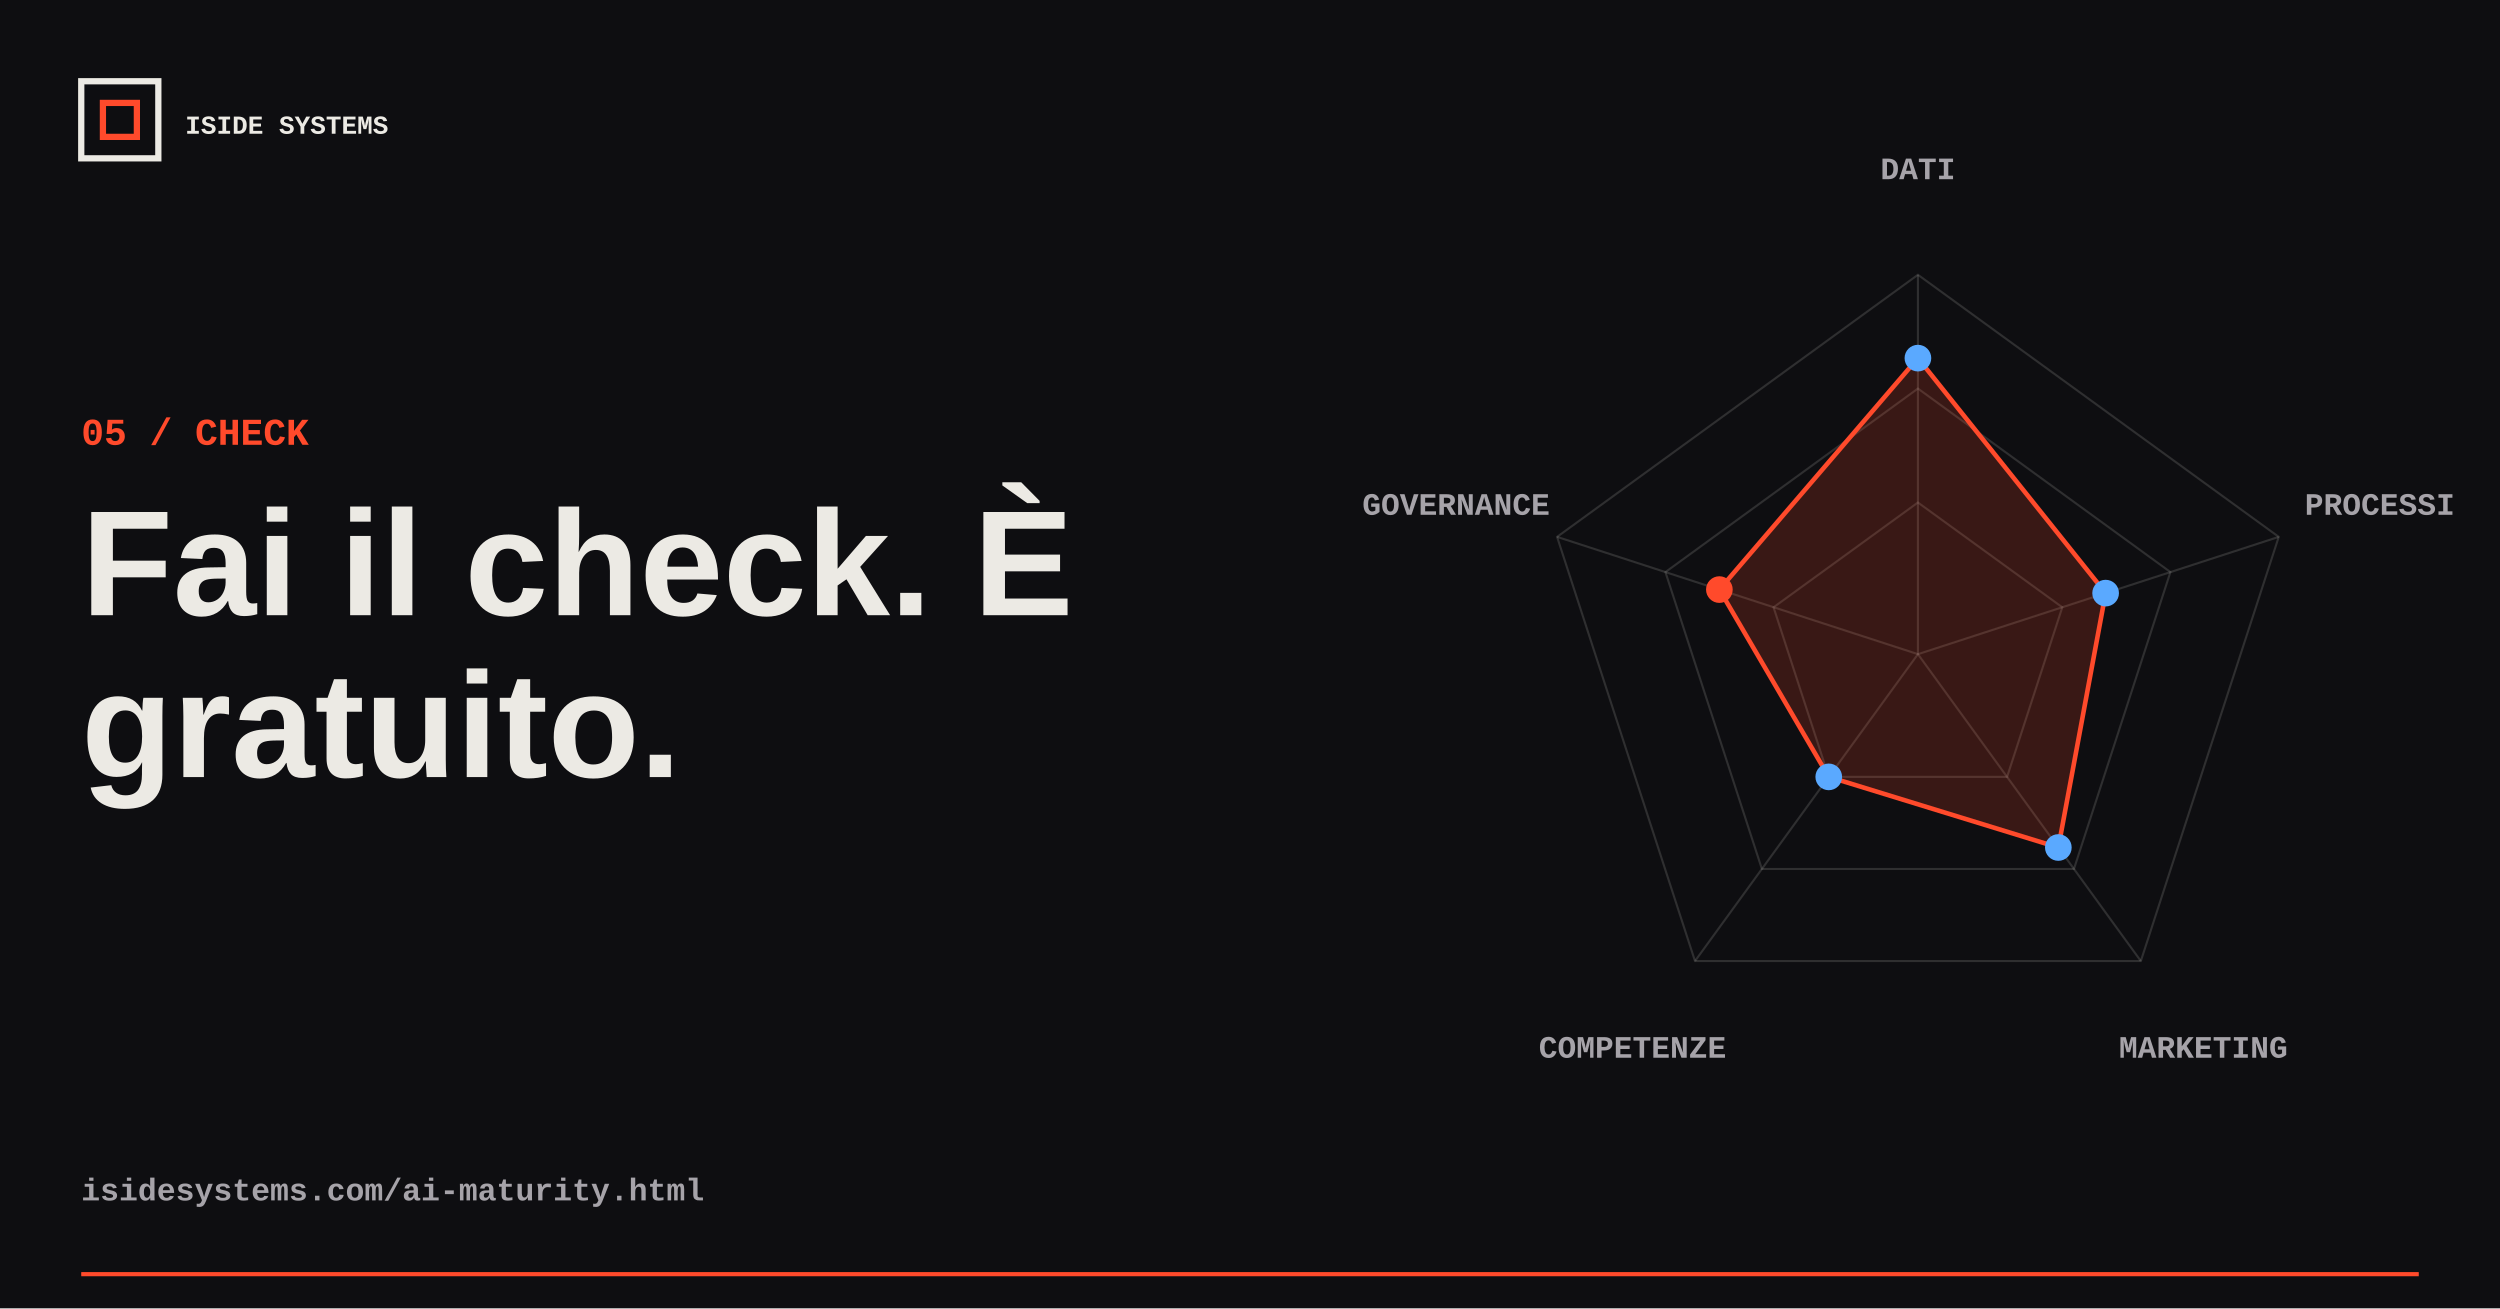
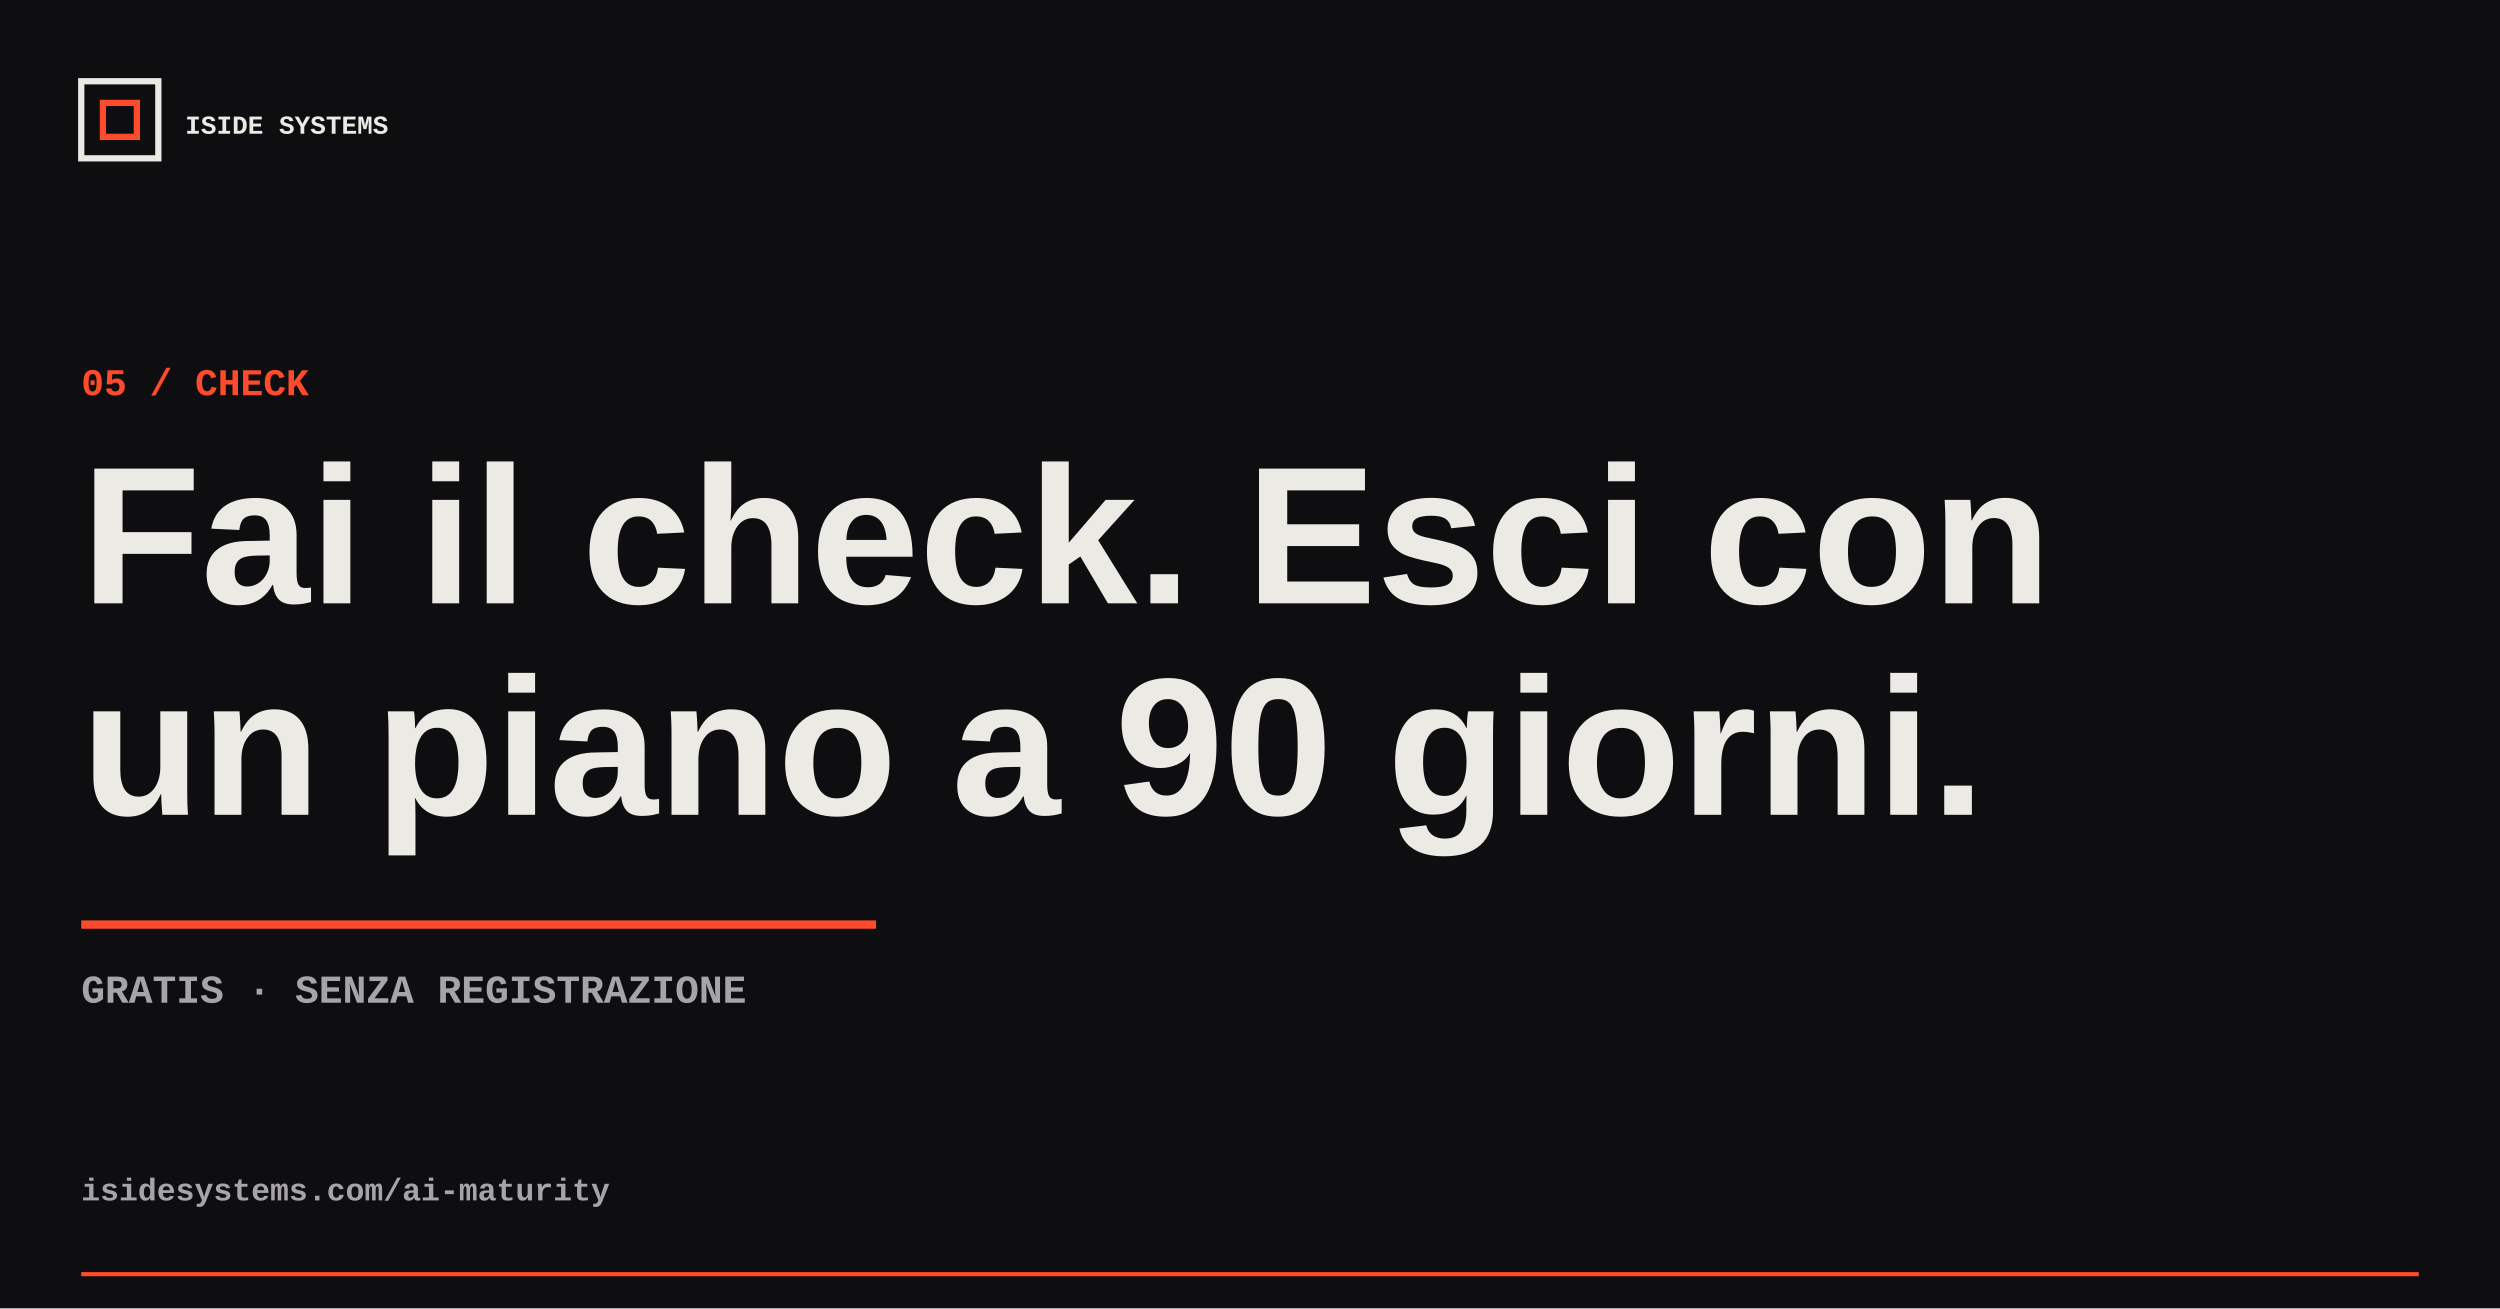
<svg xmlns="http://www.w3.org/2000/svg" width="1200" height="628" viewBox="0 0 1200 628">
  <rect width="1200" height="628" fill="#0e0e11" />
  <rect x="39" y="39" width="37.0" height="37.0" fill="none" stroke="#eceae4" stroke-width="3" />
  <rect x="49.4" y="49.4" width="16.3" height="16.3" fill="none" stroke="#ff4a2b" stroke-width="3" />
  <text x="88.9" y="64.2" fill="#eceae4" font-family="Menlo,Courier New,monospace" font-size="12.5" font-weight="650" letter-spacing="0.00" text-anchor="start">ISIDE SYSTEMS</text>
-   <text x="39.0" y="213.5" fill="#ff4a2b" font-family="Menlo,Courier New,monospace" font-size="18.2" font-weight="600" letter-spacing="0.00" text-anchor="start" textLength="110.0" lengthAdjust="spacingAndGlyphs">05 / CHECK</text>
-   <text x="39.0" y="295.3" fill="#eceae4" font-family="Helvetica Neue,Arial,sans-serif" font-size="72.0" font-weight="700" letter-spacing="0.00" text-anchor="start" textLength="475.0" lengthAdjust="spacingAndGlyphs">Fai il check. È</text>
-   <text x="39.0" y="373.0" fill="#eceae4" font-family="Helvetica Neue,Arial,sans-serif" font-size="72.0" font-weight="700" letter-spacing="0.00" text-anchor="start" textLength="289.0" lengthAdjust="spacingAndGlyphs">gratuito.</text>
-   <g>
-     <polygon points="920.6,241.2 989.9,291.5 963.4,372.9 877.8,372.9 851.3,291.5" fill="none" stroke="#eceae4" stroke-opacity=".15" />
-     <polygon points="920.6,186.5 1041.8,274.6 995.5,417.1 845.7,417.1 799.4,274.6" fill="none" stroke="#eceae4" stroke-opacity=".15" />
-     <polygon points="920.6,131.9 1093.8,257.7 1027.6,461.3 813.6,461.3 747.4,257.7" fill="none" stroke="#eceae4" stroke-opacity=".15" />
-     <path d="M920.6 314.0L920.6 131.9" stroke="#eceae4" stroke-opacity=".15" />
-     <path d="M920.6 314.0L1093.8 257.7" stroke="#eceae4" stroke-opacity=".15" />
-     <path d="M920.6 314.0L1027.6 461.3" stroke="#eceae4" stroke-opacity=".15" />
-     <path d="M920.6 314.0L813.6 461.3" stroke="#eceae4" stroke-opacity=".15" />
-     <path d="M920.6 314.0L747.4 257.7" stroke="#eceae4" stroke-opacity=".15" />
-     <polygon points="920.6,171.9 1010.7,284.7 988.0,406.8 877.8,372.9 825.3,283.0" fill="rgba(255,74,43,.18)" stroke="#ff4a2b" stroke-width="2.2" />
-     <circle cx="920.6" cy="171.9" r="6.4" fill="#5aa9ff" />
-     <circle cx="1010.7" cy="284.7" r="6.4" fill="#5aa9ff" />
-     <circle cx="988.0" cy="406.8" r="6.4" fill="#5aa9ff" />
-     <circle cx="877.8" cy="372.9" r="6.4" fill="#5aa9ff" />
-     <circle cx="825.3" cy="283.0" r="6.4" fill="#ff4a2b" />
-     <text x="920.6" y="86.0" fill="#a6a3a9" font-family="Menlo,Courier New,monospace" font-size="15.0" font-weight="600" letter-spacing="0.00" text-anchor="middle" textLength="36.0" lengthAdjust="spacingAndGlyphs">DATI</text>
-     <text x="1142.3" y="247.1" fill="#a6a3a9" font-family="Menlo,Courier New,monospace" font-size="15.0" font-weight="600" letter-spacing="0.00" text-anchor="middle" textLength="72.0" lengthAdjust="spacingAndGlyphs">PROCESSI</text>
-     <text x="1057.6" y="507.7" fill="#a6a3a9" font-family="Menlo,Courier New,monospace" font-size="15.0" font-weight="600" letter-spacing="0.00" text-anchor="middle" textLength="81.0" lengthAdjust="spacingAndGlyphs">MARKETING</text>
-     <text x="783.6" y="507.7" fill="#a6a3a9" font-family="Menlo,Courier New,monospace" font-size="15.0" font-weight="600" letter-spacing="0.00" text-anchor="middle" textLength="90.0" lengthAdjust="spacingAndGlyphs">COMPETENZE</text>
-     <text x="698.9" y="247.1" fill="#a6a3a9" font-family="Menlo,Courier New,monospace" font-size="15.0" font-weight="600" letter-spacing="0.00" text-anchor="middle" textLength="90.0" lengthAdjust="spacingAndGlyphs">GOVERNANCE</text>
-   </g>
-   <text x="39.0" y="576.2" fill="#a6a3a9" font-family="Menlo,Courier New,monospace" font-size="15.1" font-weight="600" letter-spacing="0.00" text-anchor="start" textLength="297.0" lengthAdjust="spacingAndGlyphs">isidesystems.com/ai-maturity.html</text>
+   <text x="39.0" y="189.7" fill="#ff4a2b" font-family="Menlo,Courier New,monospace" font-size="18.2" font-weight="600" letter-spacing="0.00" text-anchor="start" textLength="110.0" lengthAdjust="spacingAndGlyphs">05 / CHECK</text>
+   <text x="39.0" y="289.6" fill="#eceae4" font-family="Helvetica Neue,Arial,sans-serif" font-size="94.0" font-weight="700" letter-spacing="0.00" text-anchor="start" textLength="940.0" lengthAdjust="spacingAndGlyphs">Fai il check. Esci con</text>
+   <text x="39.0" y="391.1" fill="#eceae4" font-family="Helvetica Neue,Arial,sans-serif" font-size="94.0" font-weight="700" letter-spacing="0.00" text-anchor="start" textLength="903.0" lengthAdjust="spacingAndGlyphs">un piano a 90 giorni.</text>
+   <path d="M39 443.8h381.5" stroke="#ff4a2b" stroke-width="4" />
+   <text x="39.0" y="481.3" fill="#a6a3a9" font-family="Menlo,Courier New,monospace" font-size="19.0" font-weight="600" letter-spacing="0.00" text-anchor="start" textLength="308.0" lengthAdjust="spacingAndGlyphs">GRATIS · SENZA REGISTRAZIONE</text>
+   <text x="39.0" y="576.2" fill="#a6a3a9" font-family="Menlo,Courier New,monospace" font-size="15.1" font-weight="600" letter-spacing="0.00" text-anchor="start" textLength="252.0" lengthAdjust="spacingAndGlyphs">isidesystems.com/ai-maturity</text>
  <path d="M39 611.6H1161" stroke="#eceae4" stroke-opacity=".15" />
  <path d="M39 611.6H1161" stroke="#ff4a2b" stroke-width="2" />
</svg>
